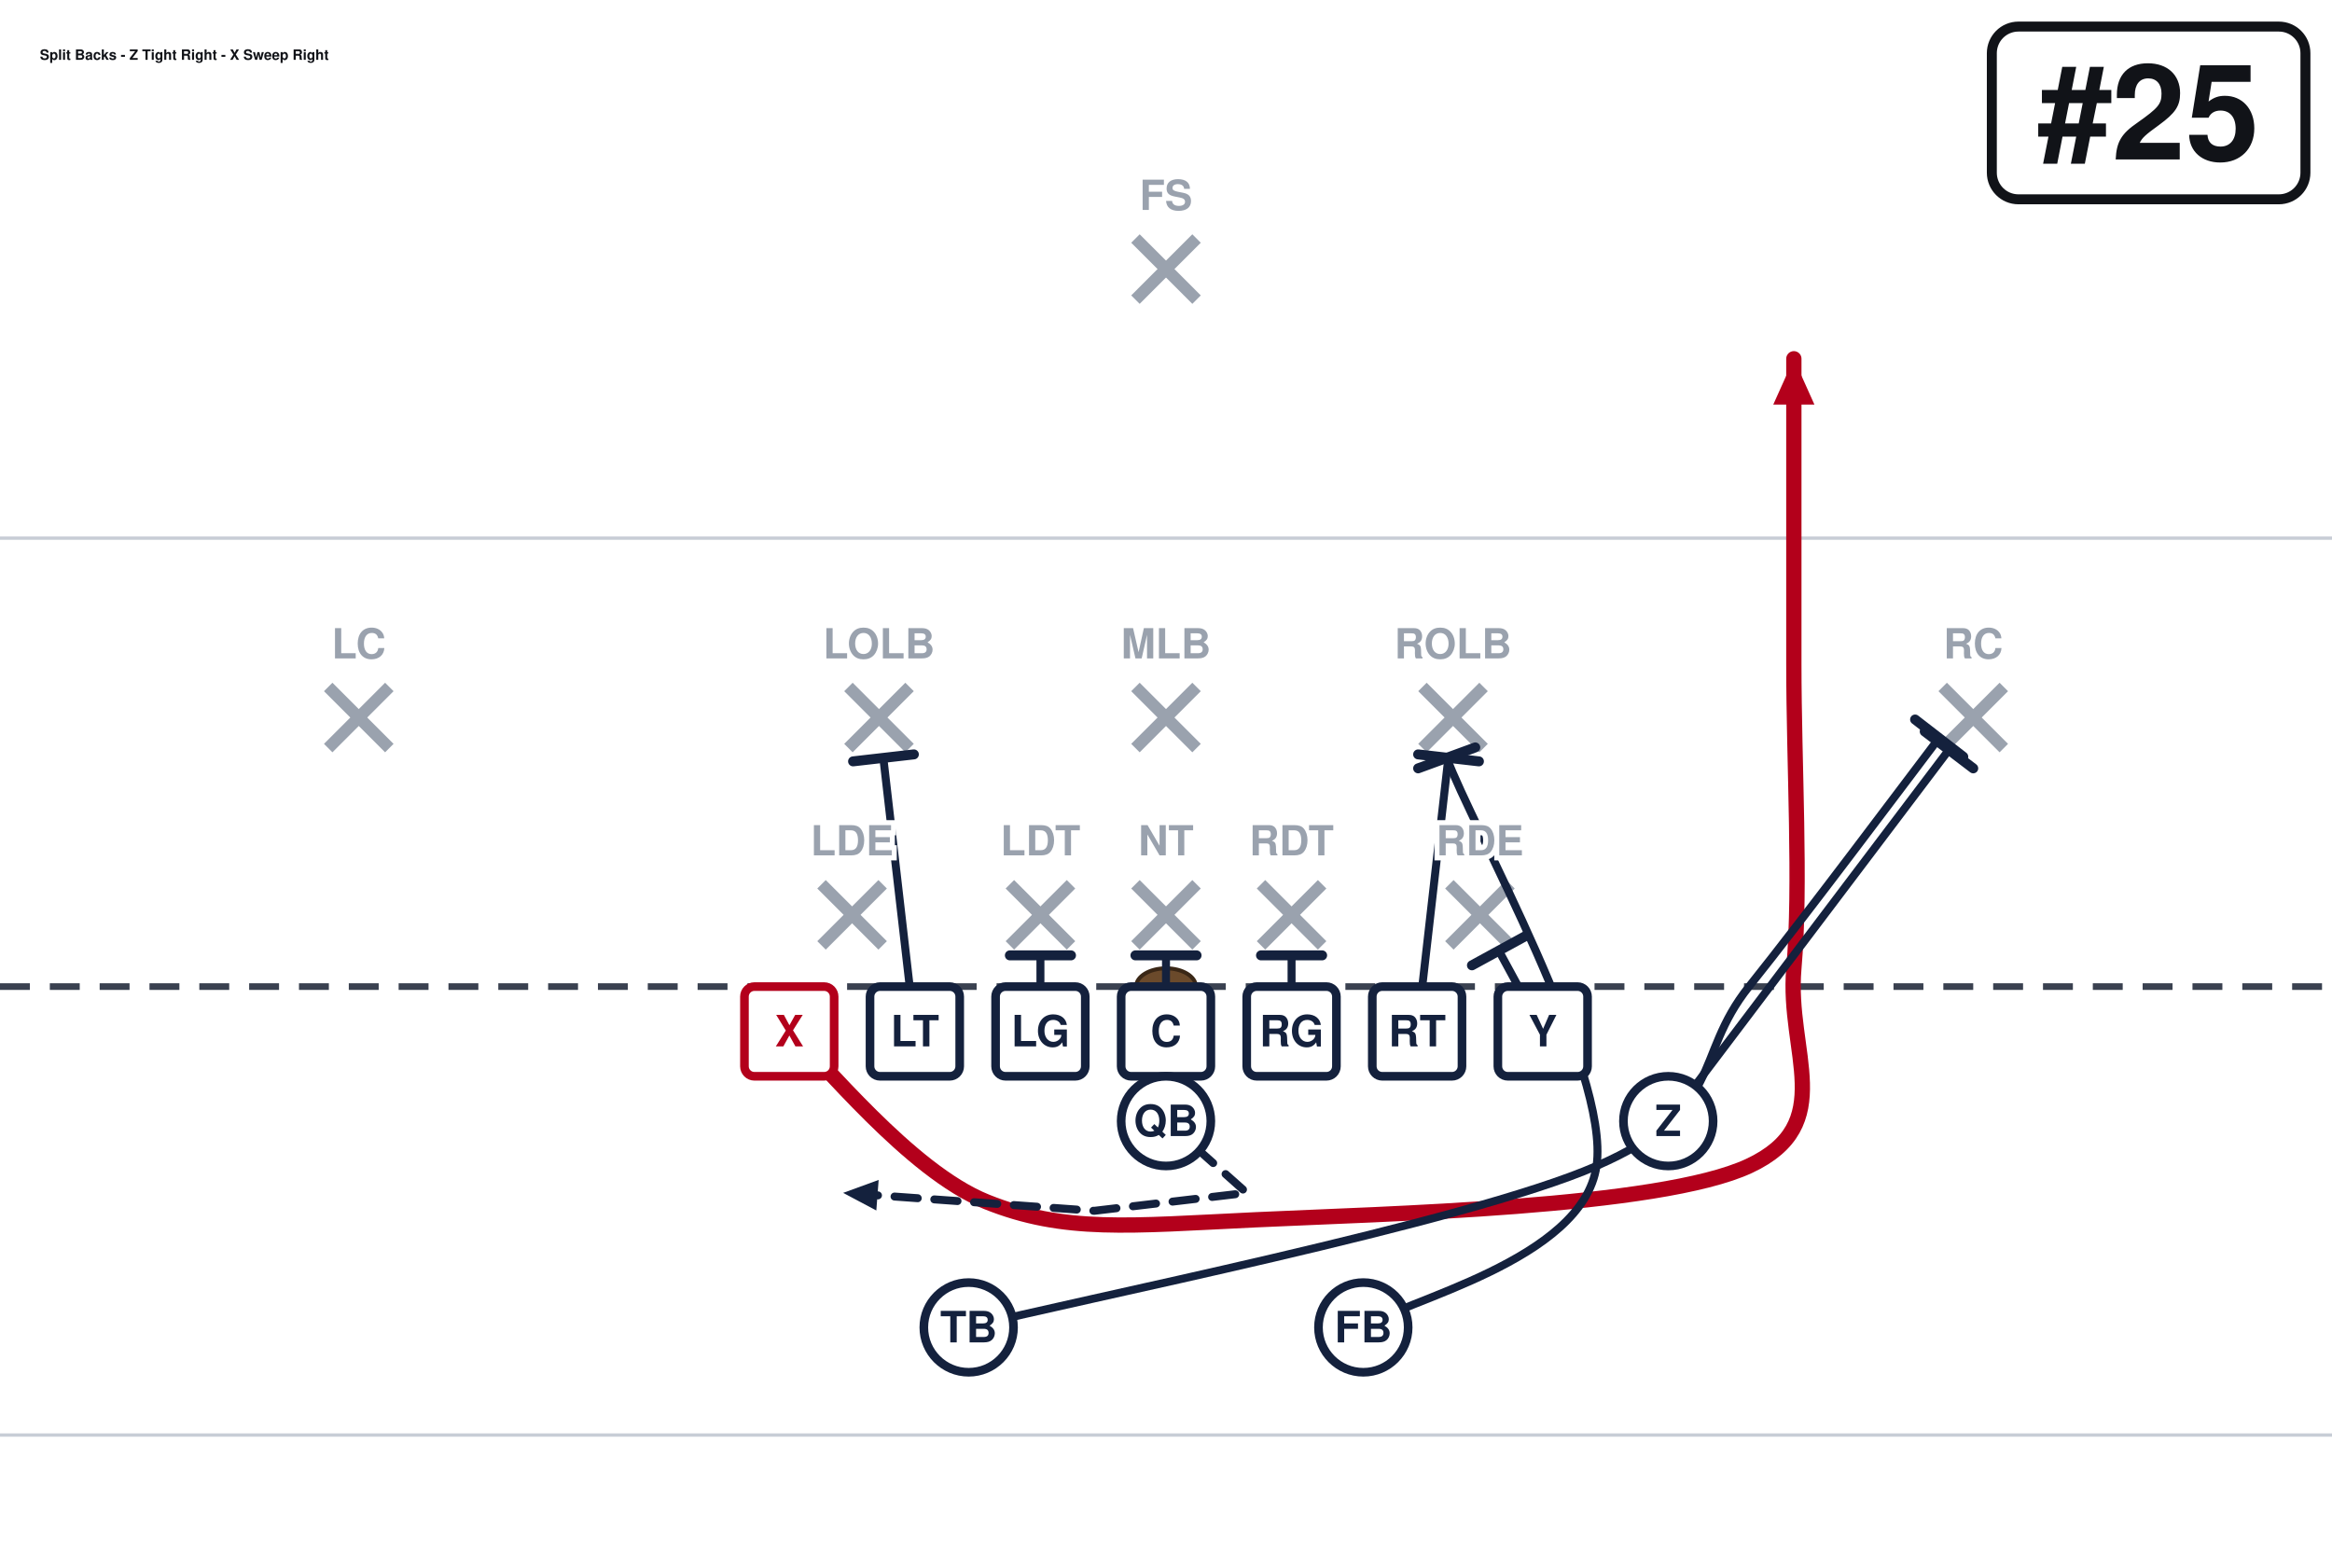
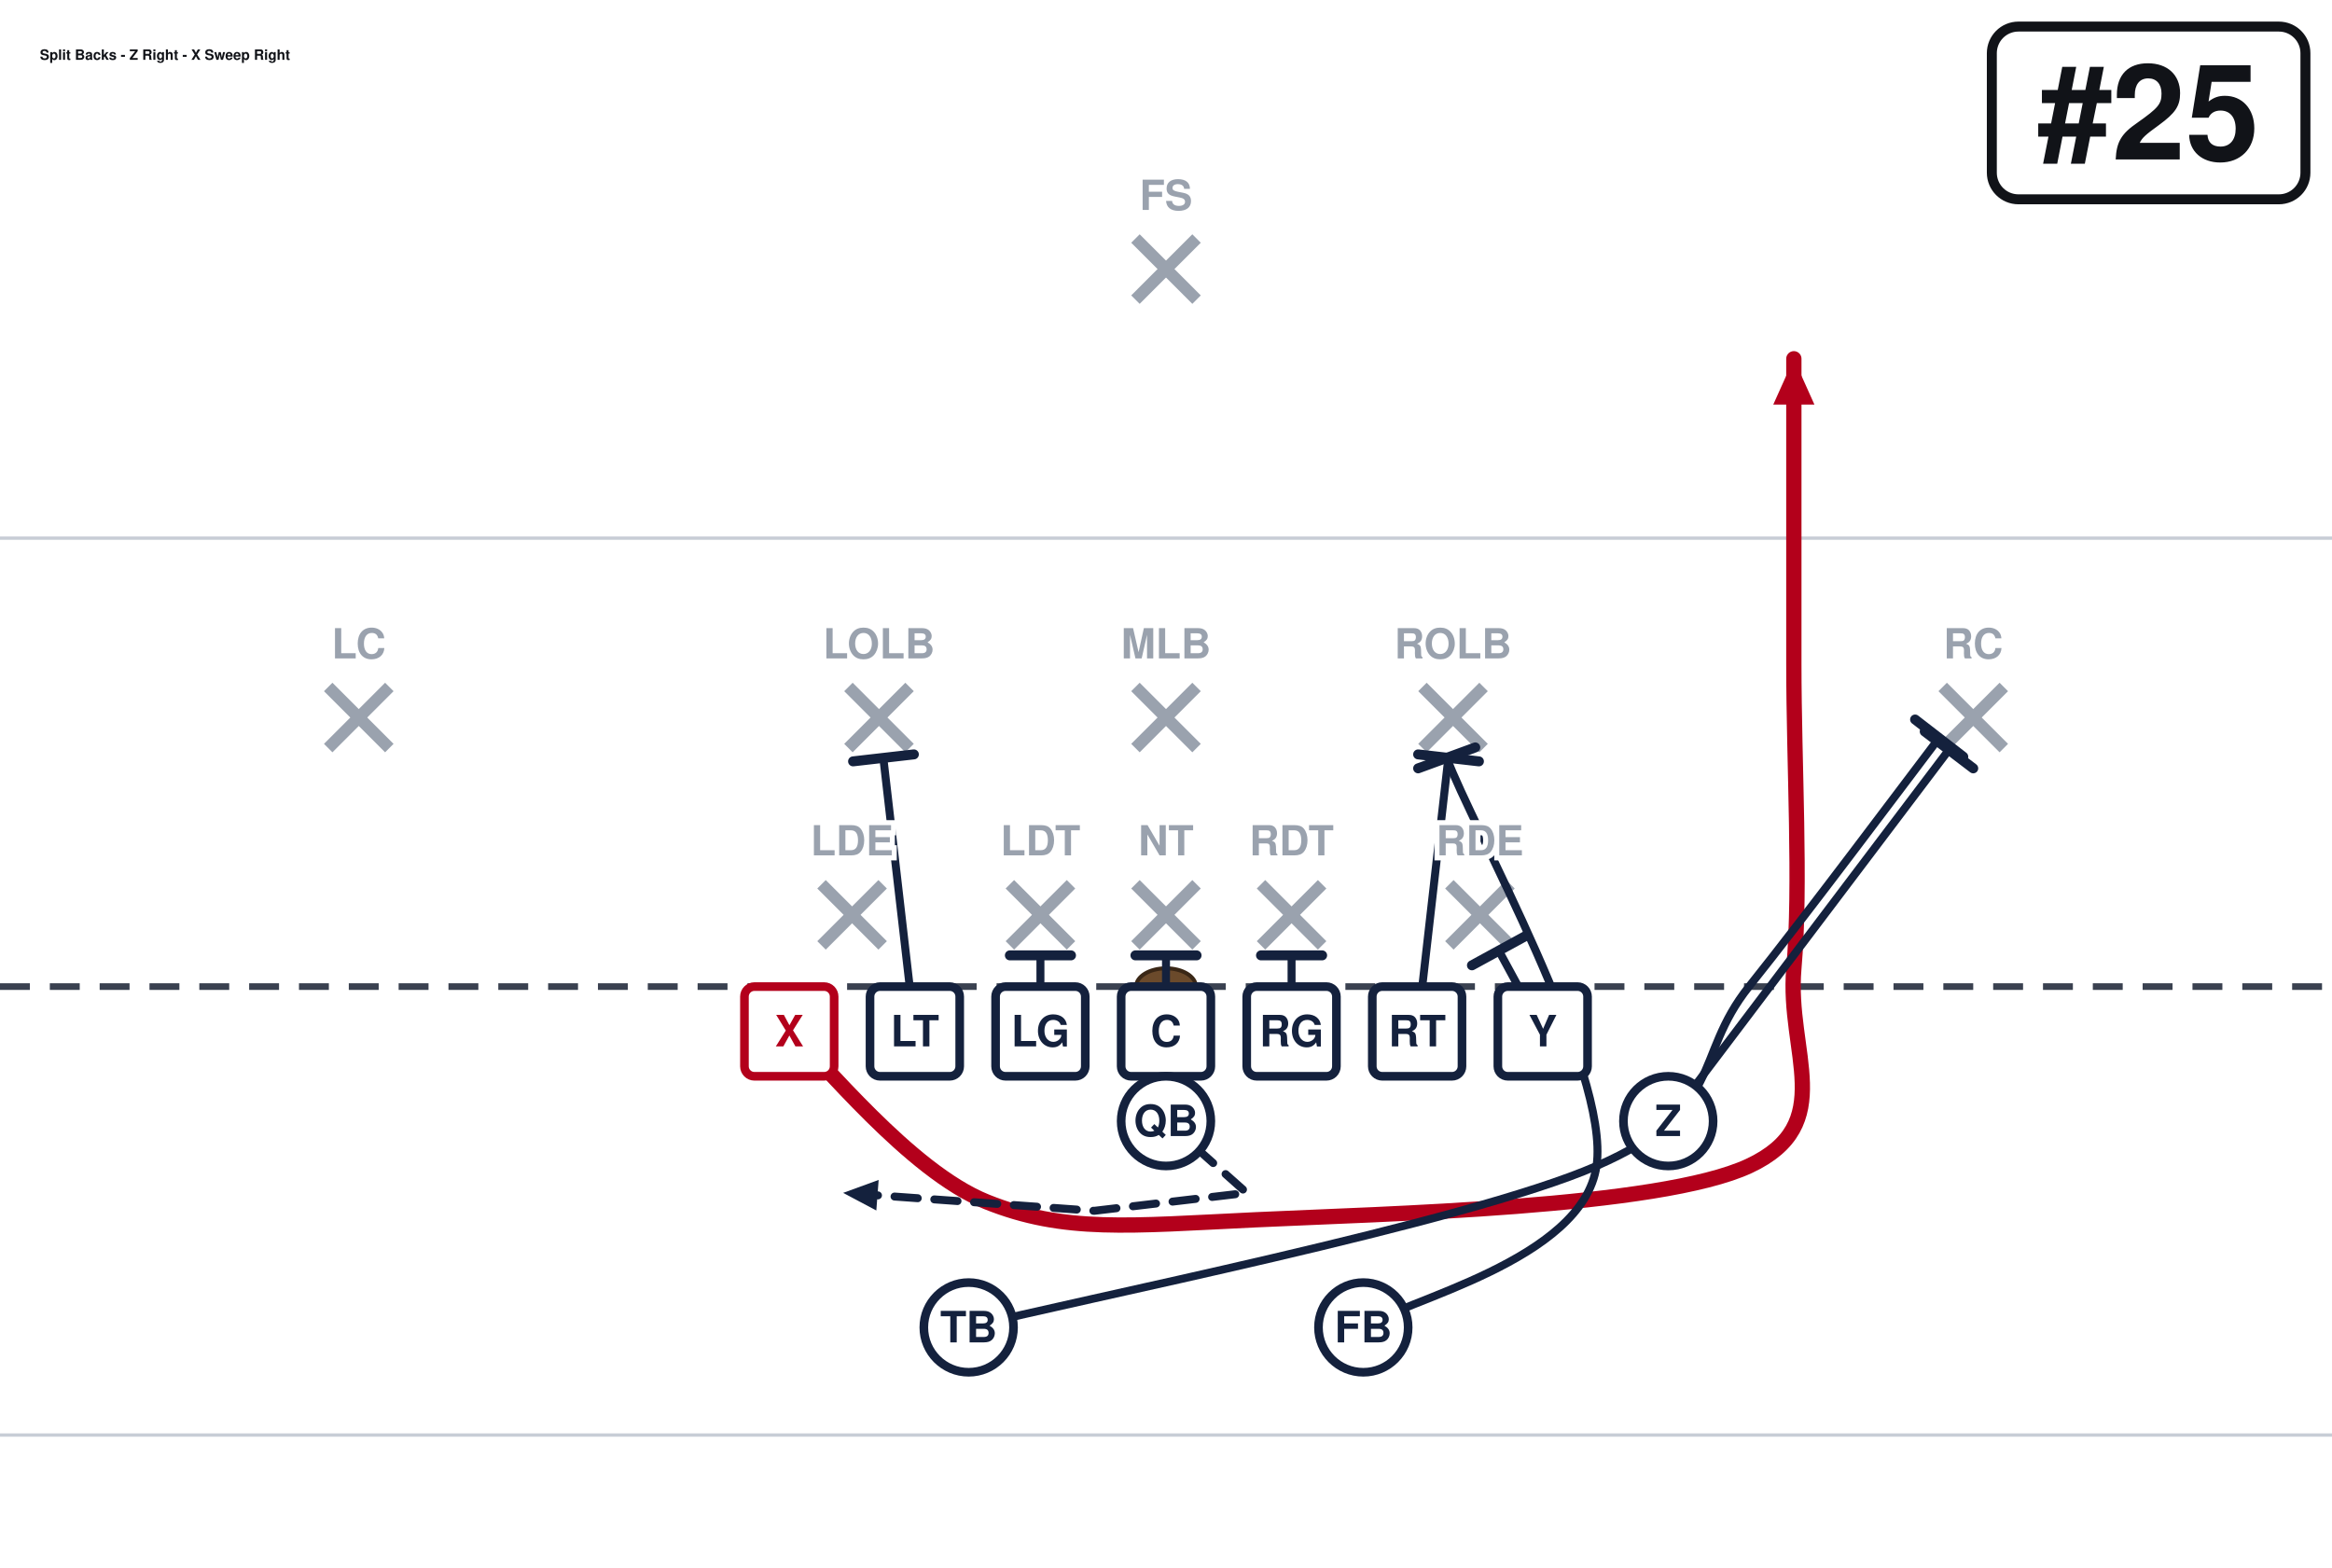
<svg xmlns="http://www.w3.org/2000/svg" width="702" height="472" viewBox="0 27 702 472" font-family="Segoe UI, Helvetica, Arial, sans-serif" role="img">
  <rect x="0" y="0" width="702" height="513" fill="#ffffff" />
  <line x1="0" y1="459.0" x2="702" y2="459.0" stroke="#c8cdd6" stroke-width="1" />
  <line x1="0" y1="189.0" x2="702" y2="189.0" stroke="#c8cdd6" stroke-width="1" />
  <line x1="0" y1="324.0" x2="702" y2="324.0" stroke="#3a4150" stroke-width="2" stroke-dasharray="9 6" />
  <ellipse cx="351.0" cy="324.0" rx="9" ry="5.5" fill="#6b4a2b" stroke="#3a2716" stroke-width="1.2" />
  <line x1="247.3" y1="293.2" x2="265.7" y2="311.6" stroke="#9aa2ae" stroke-width="3.6" />
  <line x1="265.7" y1="293.2" x2="247.3" y2="311.6" stroke="#9aa2ae" stroke-width="3.6" />
  <line x1="304.0" y1="293.2" x2="322.4" y2="311.6" stroke="#9aa2ae" stroke-width="3.6" />
  <line x1="322.4" y1="293.2" x2="304.0" y2="311.6" stroke="#9aa2ae" stroke-width="3.6" />
  <line x1="341.8" y1="293.2" x2="360.2" y2="311.6" stroke="#9aa2ae" stroke-width="3.6" />
  <line x1="360.2" y1="293.2" x2="341.8" y2="311.6" stroke="#9aa2ae" stroke-width="3.6" />
  <line x1="379.6" y1="293.2" x2="398.0" y2="311.6" stroke="#9aa2ae" stroke-width="3.6" />
  <line x1="398.0" y1="293.2" x2="379.6" y2="311.6" stroke="#9aa2ae" stroke-width="3.6" />
  <line x1="436.3" y1="293.2" x2="454.7" y2="311.6" stroke="#9aa2ae" stroke-width="3.6" />
  <line x1="454.7" y1="293.2" x2="436.3" y2="311.6" stroke="#9aa2ae" stroke-width="3.6" />
  <line x1="255.4" y1="233.8" x2="273.8" y2="252.2" stroke="#9aa2ae" stroke-width="3.6" />
  <line x1="273.8" y1="233.8" x2="255.4" y2="252.2" stroke="#9aa2ae" stroke-width="3.6" />
  <line x1="341.8" y1="233.8" x2="360.2" y2="252.2" stroke="#9aa2ae" stroke-width="3.6" />
  <line x1="360.2" y1="233.8" x2="341.8" y2="252.2" stroke="#9aa2ae" stroke-width="3.6" />
  <line x1="428.2" y1="233.8" x2="446.6" y2="252.2" stroke="#9aa2ae" stroke-width="3.6" />
  <line x1="446.6" y1="233.8" x2="428.2" y2="252.2" stroke="#9aa2ae" stroke-width="3.6" />
  <line x1="98.8" y1="233.8" x2="117.2" y2="252.2" stroke="#9aa2ae" stroke-width="3.6" />
  <line x1="117.2" y1="233.8" x2="98.8" y2="252.2" stroke="#9aa2ae" stroke-width="3.6" />
  <line x1="584.8" y1="233.8" x2="603.2" y2="252.2" stroke="#9aa2ae" stroke-width="3.6" />
  <line x1="603.2" y1="233.8" x2="584.8" y2="252.2" stroke="#9aa2ae" stroke-width="3.6" />
  <line x1="341.8" y1="98.8" x2="360.2" y2="117.2" stroke="#9aa2ae" stroke-width="3.6" />
  <line x1="360.2" y1="98.8" x2="341.8" y2="117.2" stroke="#9aa2ae" stroke-width="3.6" />
  <path d="M237.6,337.5 C247.5,346.1 273.6,379.4 297.0,388.8 C320.4,398.2 339.8,396.0 378.0,394.2 C416.2,392.4 499.5,390.6 526.5,378.0 C553.5,365.4 537.8,343.8 540.0,318.6 C542.2,293.4 540.0,257.4 540.0,226.8 C540.0,196.2 540.0,150.3 540.0,135.0" fill="none" stroke="#b3001b" stroke-width="4.6" stroke-linecap="round" stroke-linejoin="round" />
  <polygon points="540.0,135.0 546.2,148.8 533.8,148.8" fill="#b3001b" />
  <path d="M275.4,337.5 L265.9,255.1" fill="none" stroke="#14213d" stroke-width="2.4" stroke-linecap="round" stroke-linejoin="round" />
  <line x1="256.8" y1="256.2" x2="275.1" y2="254.1" stroke="#14213d" stroke-width="3.0" stroke-linecap="round" />
  <path d="M313.2,337.5 L313.2,314.6" fill="none" stroke="#14213d" stroke-width="2.4" stroke-linecap="round" stroke-linejoin="round" />
  <line x1="304.0" y1="314.6" x2="322.4" y2="314.6" stroke="#14213d" stroke-width="3.0" stroke-linecap="round" />
  <path d="M351.0,337.5 L351.0,314.6" fill="none" stroke="#14213d" stroke-width="2.4" stroke-linecap="round" stroke-linejoin="round" />
  <line x1="341.8" y1="314.6" x2="360.2" y2="314.6" stroke="#14213d" stroke-width="3.0" stroke-linecap="round" />
  <path d="M388.8,337.5 L388.8,314.6" fill="none" stroke="#14213d" stroke-width="2.4" stroke-linecap="round" stroke-linejoin="round" />
  <line x1="379.6" y1="314.6" x2="398.0" y2="314.6" stroke="#14213d" stroke-width="3.0" stroke-linecap="round" />
  <path d="M426.6,337.5 L436.0,255.1" fill="none" stroke="#14213d" stroke-width="2.4" stroke-linecap="round" stroke-linejoin="round" />
  <line x1="426.9" y1="254.1" x2="445.2" y2="256.2" stroke="#14213d" stroke-width="3.0" stroke-linecap="round" />
  <path d="M464.4,337.5 L451.2,313.2" fill="none" stroke="#14213d" stroke-width="2.4" stroke-linecap="round" stroke-linejoin="round" />
  <line x1="443.1" y1="317.6" x2="459.2" y2="308.8" stroke="#14213d" stroke-width="3.0" stroke-linecap="round" />
  <path d="M502.2,364.5 L586.7,252.7" fill="none" stroke="#14213d" stroke-width="2.4" stroke-linecap="round" stroke-linejoin="round" />
  <line x1="579.4" y1="247.2" x2="594.0" y2="258.3" stroke="#14213d" stroke-width="3.0" stroke-linecap="round" />
  <path d="M351.0,364.5 L375.3,386.1 L329.4,391.5 L253.8,386.1" fill="none" stroke="#14213d" stroke-width="2.4" stroke-linecap="round" stroke-linejoin="round" stroke-dasharray="7 5" />
  <polygon points="253.8,386.1 264.5,382.2 263.8,391.4" fill="#14213d" />
  <path d="M410.4,426.6 C422.1,418.5 476.4,406.6 480.6,378.0 C484.8,349.4 443.0,275.6 435.5,255.1" fill="none" stroke="#14213d" stroke-width="2.4" stroke-linecap="round" stroke-linejoin="round" />
  <line x1="426.9" y1="258.3" x2="444.1" y2="252.0" stroke="#14213d" stroke-width="3.0" stroke-linecap="round" />
  <path d="M291.6,426.6 C323.1,418.5 441.5,395.1 480.6,378.0 C519.8,360.9 509.3,345.5 526.5,324.0 C543.7,302.5 574.2,261.7 583.7,249.2" fill="none" stroke="#14213d" stroke-width="2.4" stroke-linecap="round" stroke-linejoin="round" />
  <line x1="576.5" y1="243.6" x2="591.0" y2="254.8" stroke="#14213d" stroke-width="3.0" stroke-linecap="round" />
  <rect x="224.1" y="324.0" width="27.0" height="27.0" rx="3" fill="#ffffff" stroke="#b3001b" stroke-width="2.6" />
  <text x="237.6" y="342.0" text-anchor="middle" font-size="13" font-weight="700" fill="#b3001b">X</text>
  <rect x="261.9" y="324.0" width="27.0" height="27.0" rx="3" fill="#ffffff" stroke="#14213d" stroke-width="2.6" />
  <text x="275.4" y="342.0" text-anchor="middle" font-size="13" font-weight="700" fill="#14213d">LT</text>
  <rect x="299.7" y="324.0" width="27.0" height="27.0" rx="3" fill="#ffffff" stroke="#14213d" stroke-width="2.6" />
  <text x="313.2" y="342.0" text-anchor="middle" font-size="13" font-weight="700" fill="#14213d">LG</text>
  <rect x="337.5" y="324.0" width="27.0" height="27.0" rx="3" fill="#ffffff" stroke="#14213d" stroke-width="2.6" />
  <text x="351.0" y="342.0" text-anchor="middle" font-size="13" font-weight="700" fill="#14213d">C</text>
  <rect x="375.3" y="324.0" width="27.0" height="27.0" rx="3" fill="#ffffff" stroke="#14213d" stroke-width="2.6" />
  <text x="388.8" y="342.0" text-anchor="middle" font-size="13" font-weight="700" fill="#14213d">RG</text>
  <rect x="413.1" y="324.0" width="27.0" height="27.0" rx="3" fill="#ffffff" stroke="#14213d" stroke-width="2.6" />
  <text x="426.6" y="342.0" text-anchor="middle" font-size="13" font-weight="700" fill="#14213d">RT</text>
  <rect x="450.9" y="324.0" width="27.0" height="27.0" rx="3" fill="#ffffff" stroke="#14213d" stroke-width="2.6" />
  <text x="464.4" y="342.0" text-anchor="middle" font-size="13" font-weight="700" fill="#14213d">Y</text>
  <circle cx="502.2" cy="364.5" r="13.5" fill="#ffffff" stroke="#14213d" stroke-width="2.6" />
  <text x="502.2" y="369.0" text-anchor="middle" font-size="13" font-weight="700" fill="#14213d">Z</text>
  <circle cx="351.0" cy="364.5" r="13.5" fill="#ffffff" stroke="#14213d" stroke-width="2.6" />
  <text x="351.0" y="369.0" text-anchor="middle" font-size="13" font-weight="700" fill="#14213d">QB</text>
  <circle cx="291.6" cy="426.6" r="13.5" fill="#ffffff" stroke="#14213d" stroke-width="2.6" />
  <text x="291.6" y="431.1" text-anchor="middle" font-size="13" font-weight="700" fill="#14213d">TB</text>
  <circle cx="410.4" cy="426.6" r="13.5" fill="#ffffff" stroke="#14213d" stroke-width="2.6" />
  <text x="410.4" y="431.1" text-anchor="middle" font-size="13" font-weight="700" fill="#14213d">FB</text>
  <text x="256.5" y="284.5" text-anchor="middle" font-size="12.5" fill="#9aa2ae" font-weight="600" stroke="#fff" stroke-width="3" paint-order="stroke">LDE</text>
  <text x="313.2" y="284.5" text-anchor="middle" font-size="12.5" fill="#9aa2ae" font-weight="600" stroke="#fff" stroke-width="3" paint-order="stroke">LDT</text>
  <text x="351.0" y="284.5" text-anchor="middle" font-size="12.5" fill="#9aa2ae" font-weight="600" stroke="#fff" stroke-width="3" paint-order="stroke">NT</text>
  <text x="388.8" y="284.5" text-anchor="middle" font-size="12.5" fill="#9aa2ae" font-weight="600" stroke="#fff" stroke-width="3" paint-order="stroke">RDT</text>
  <text x="445.5" y="284.5" text-anchor="middle" font-size="12.5" fill="#9aa2ae" font-weight="600" stroke="#fff" stroke-width="3" paint-order="stroke">RDE</text>
  <text x="264.6" y="225.2" text-anchor="middle" font-size="12.5" fill="#9aa2ae" font-weight="600" stroke="#fff" stroke-width="3" paint-order="stroke">LOLB</text>
  <text x="351.0" y="225.2" text-anchor="middle" font-size="12.5" fill="#9aa2ae" font-weight="600" stroke="#fff" stroke-width="3" paint-order="stroke">MLB</text>
  <text x="437.4" y="225.2" text-anchor="middle" font-size="12.5" fill="#9aa2ae" font-weight="600" stroke="#fff" stroke-width="3" paint-order="stroke">ROLB</text>
  <text x="108.0" y="225.2" text-anchor="middle" font-size="12.5" fill="#9aa2ae" font-weight="600" stroke="#fff" stroke-width="3" paint-order="stroke">LC</text>
  <text x="594.0" y="225.2" text-anchor="middle" font-size="12.5" fill="#9aa2ae" font-weight="600" stroke="#fff" stroke-width="3" paint-order="stroke">RC</text>
  <text x="351.0" y="90.2" text-anchor="middle" font-size="12.5" fill="#9aa2ae" font-weight="600" stroke="#fff" stroke-width="3" paint-order="stroke">FS</text>
  <rect x="599.6" y="35.0" width="94.4" height="52.0" rx="8" fill="#ffffff" stroke="#111318" stroke-width="3" />
  <text x="646.8" y="75.0" text-anchor="middle" font-size="40" font-weight="800" fill="#111318">#25</text>
-   <text x="12.0" y="45.0" font-size="4.3" font-weight="700" fill="#111318">Split Backs - Z Tight Right - X Sweep Right</text>
+   <text x="12.0" y="45.0" font-size="4.3" font-weight="700" fill="#111318">Split Backs - Z Right - X Sweep Right</text>
</svg>
